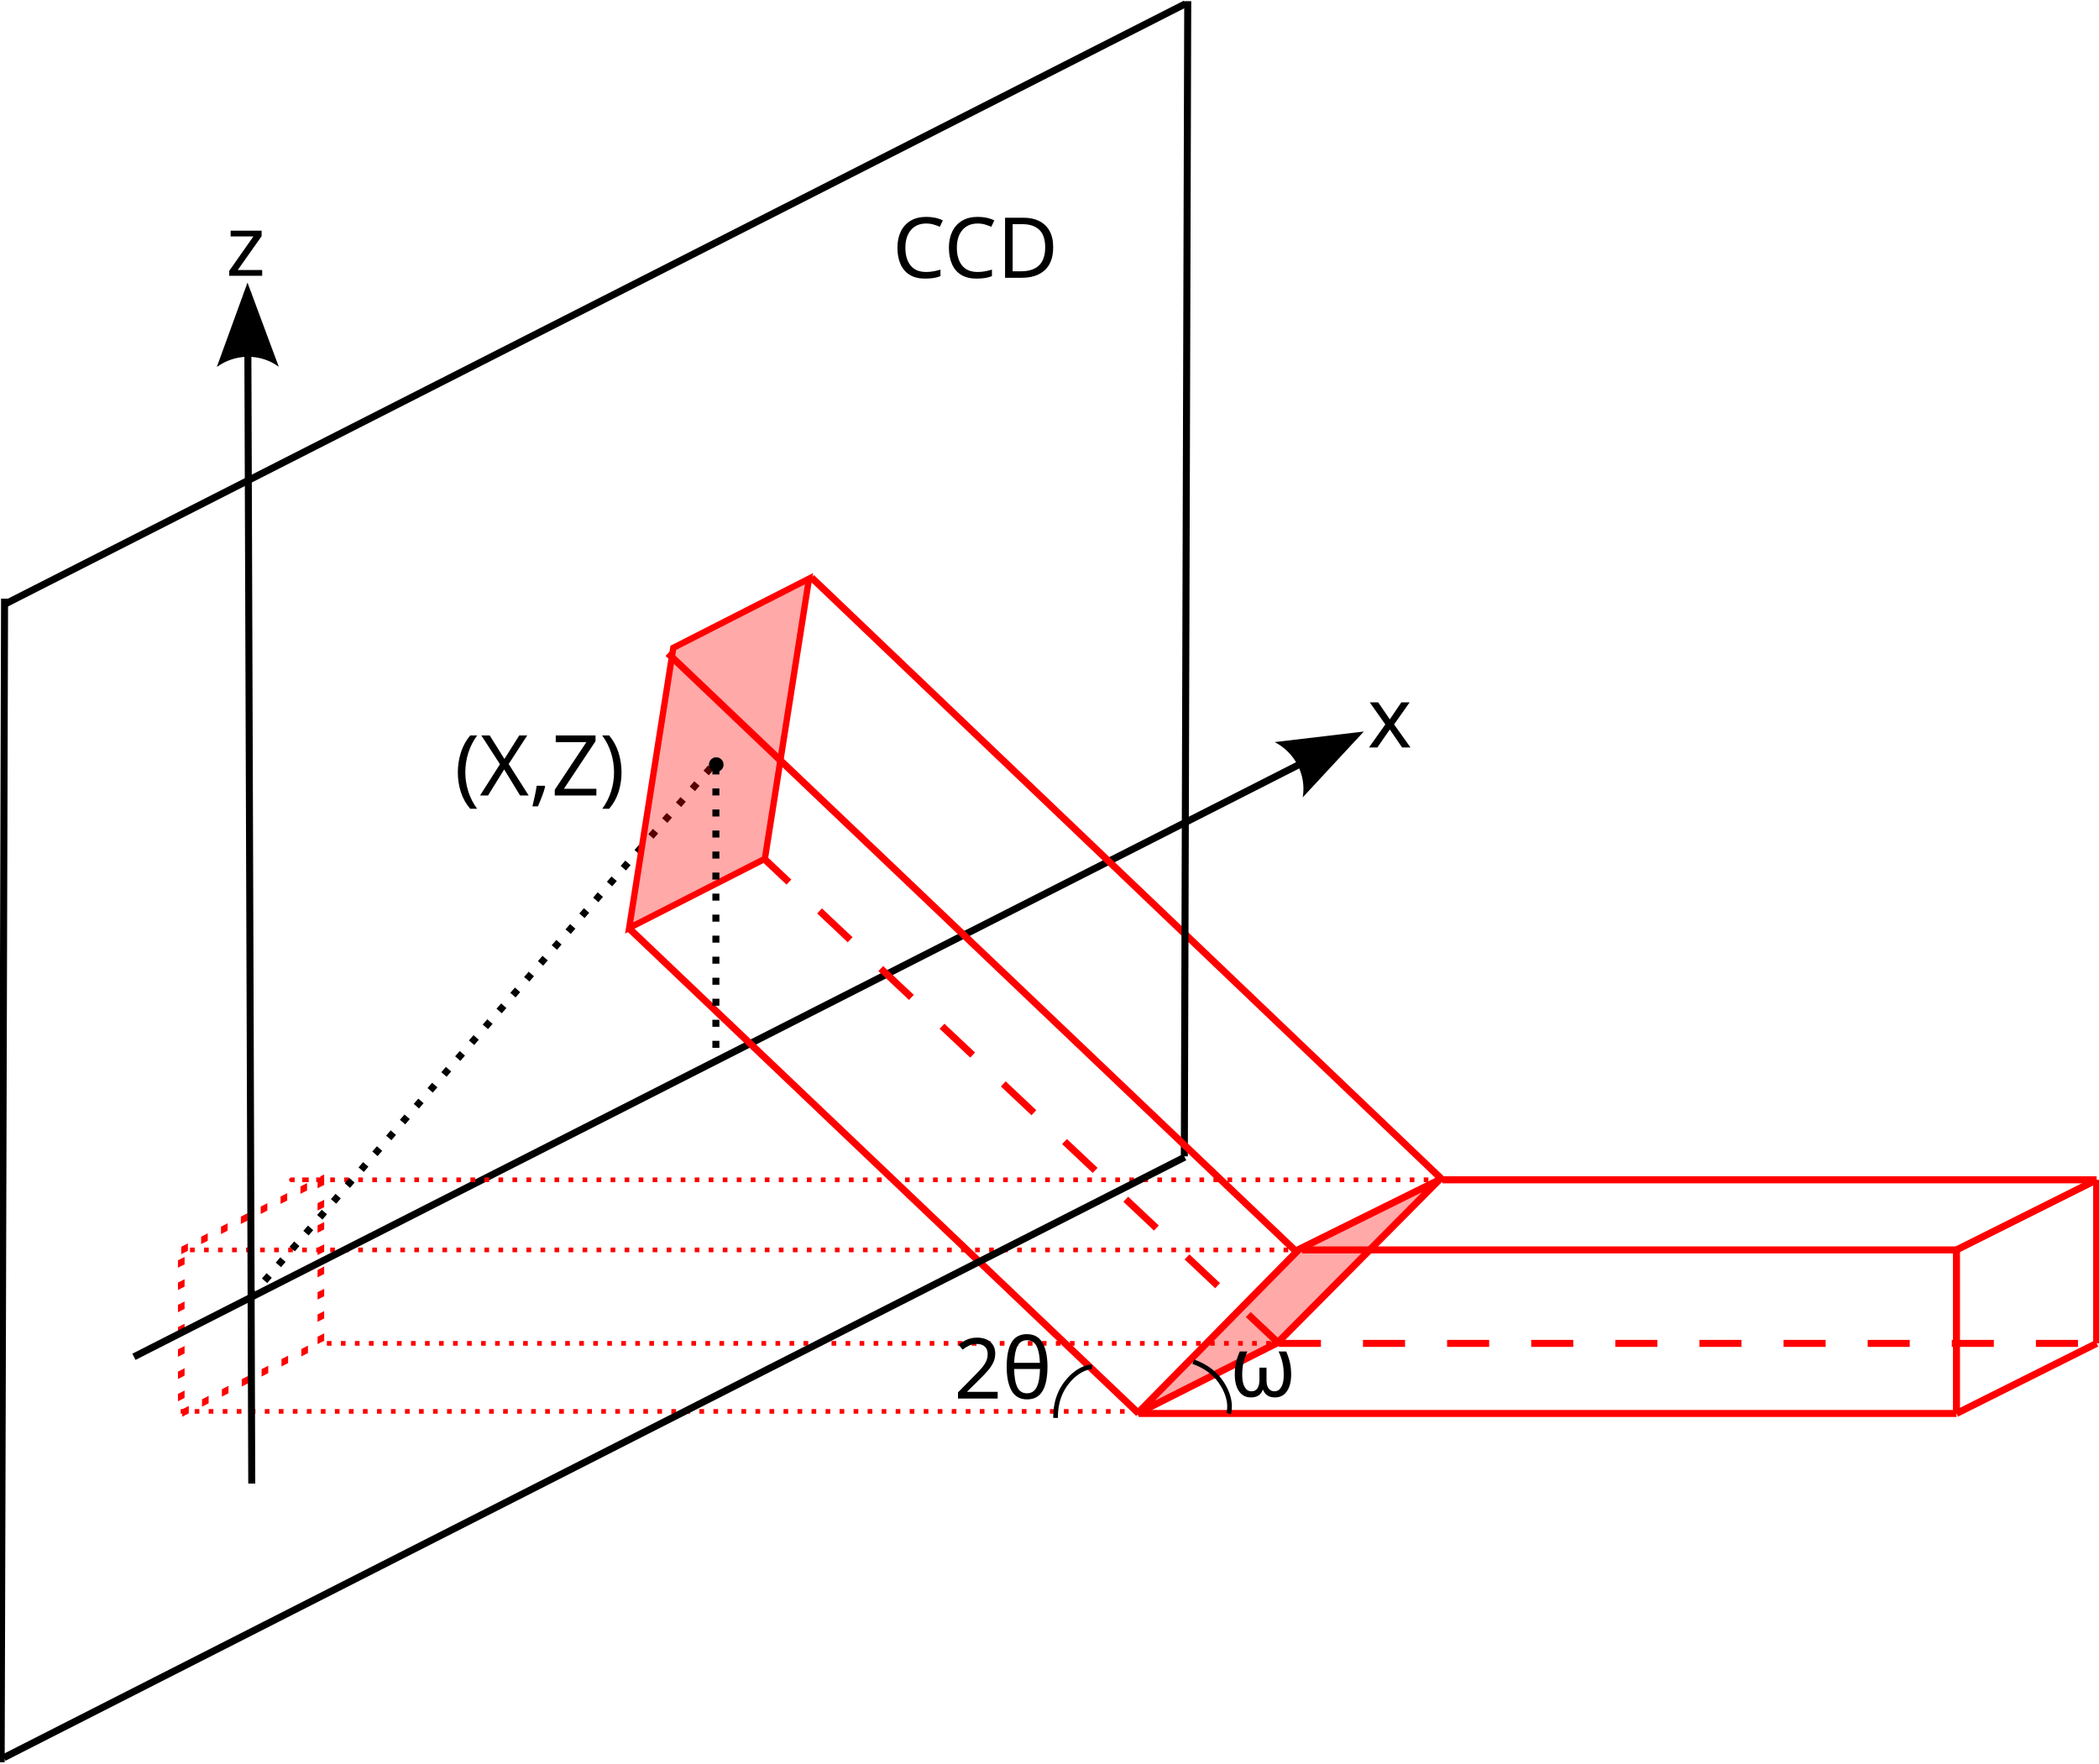
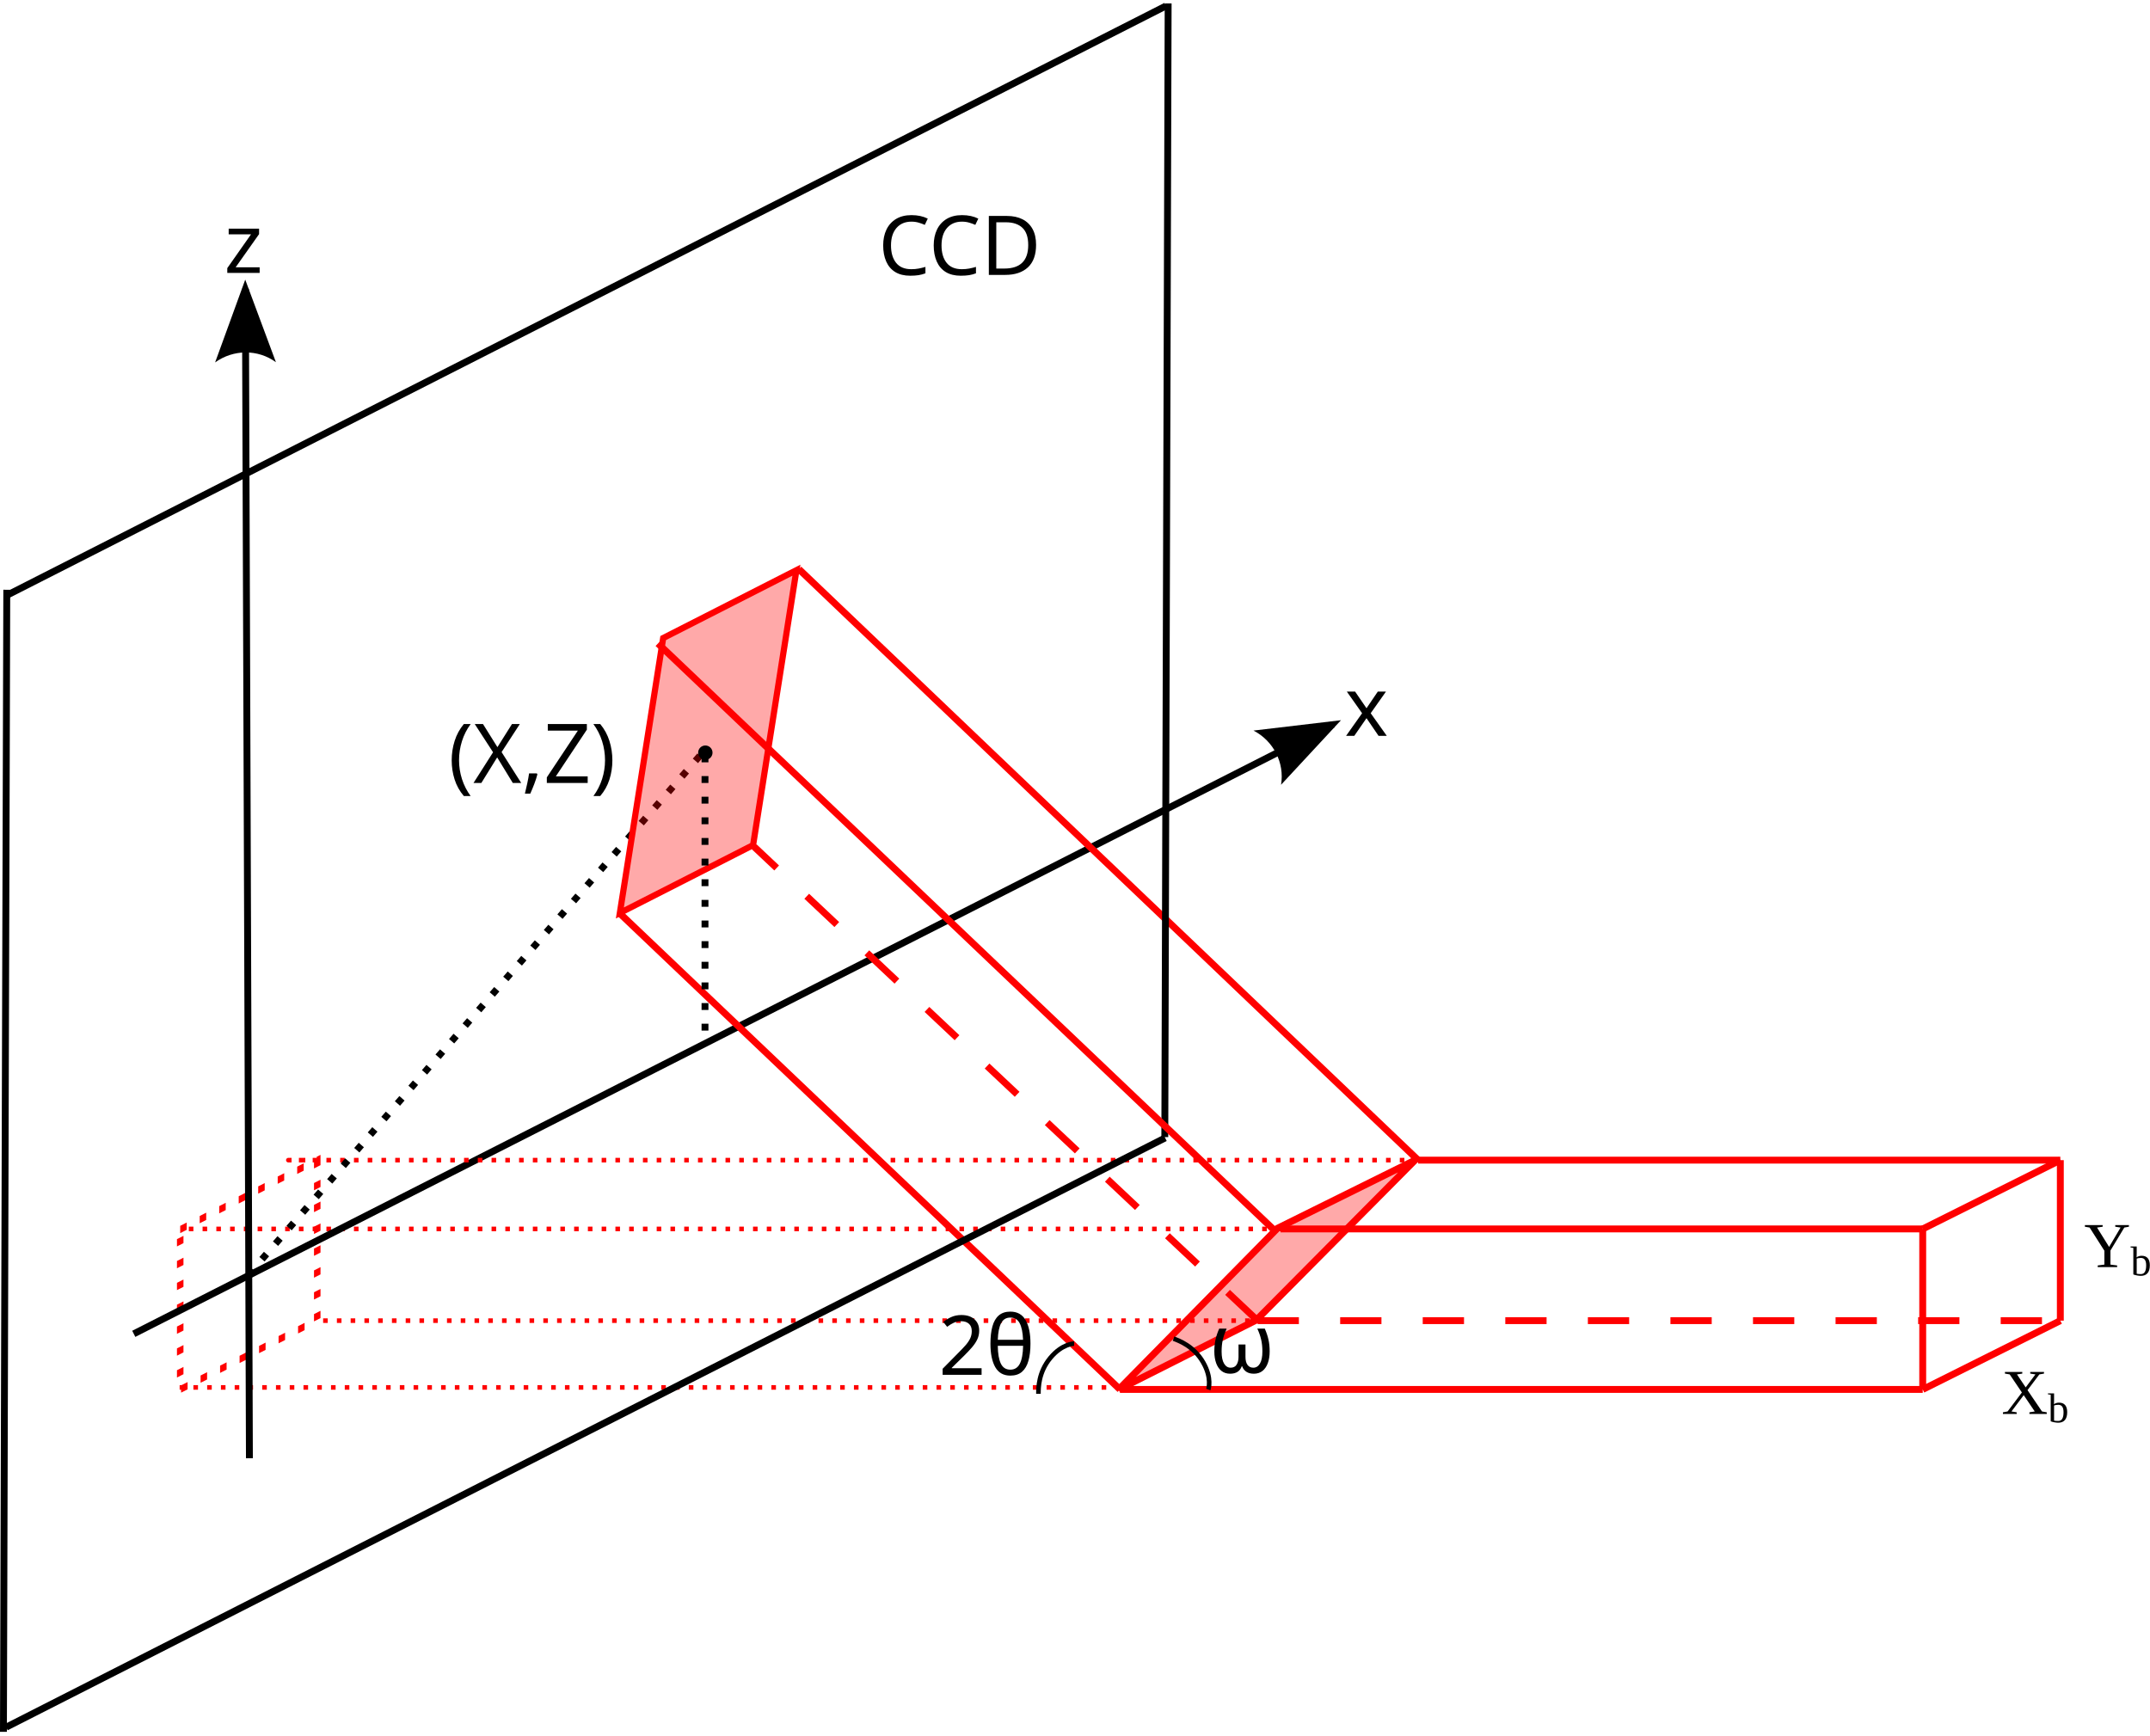
- <svg xmlns="http://www.w3.org/2000/svg" xmlns:ns1="http://www.openswatchbook.org/uri/2009/osb" width="898.326" height="754.737" id="svg2" version="1.1">
+ <svg xmlns="http://www.w3.org/2000/svg" xmlns:ns1="http://www.openswatchbook.org/uri/2009/osb" width="937.423" height="756.737" id="svg2" version="1.1">
  <defs id="defs4">
-     <marker orient="auto" refY="0.0" refX="0.0" id="Arrow2Lstart" style="overflow:visible">
-       <path id="path4415" style="font-size:12.0;fill-rule:evenodd;stroke-width:0.625;stroke-linejoin:round" d="M 8.719,4.034 L -2.207,0.016 L 8.719,-4.002 C 6.973,-1.63 6.983,1.616 8.719,4.034 z " transform="scale(1.1) translate(1,0)" />
+     <marker orient="auto" refY="0" refX="0" id="Arrow2Lstart" style="overflow:visible">
+       <path id="path4415" style="font-size:12px;fill-rule:evenodd;stroke-width:0.625;stroke-linejoin:round" d="M 8.719,4.034 -2.207,0.016 8.719,-4.002 c -1.745,2.372 -1.735,5.617 -6e-7,8.035 z" transform="matrix(1.1,0,0,1.1,1.1,0)" />
    </marker>
-     <marker orient="auto" refY="0.0" refX="0.0" id="Arrow2Lend" style="overflow:visible;">
-       <path id="path4418" style="font-size:12.0;fill-rule:evenodd;stroke-width:0.625;stroke-linejoin:round;" d="M 8.719,4.034 L -2.207,0.016 L 8.719,-4.002 C 6.973,-1.63 6.983,1.616 8.719,4.034 z " transform="scale(1.1) rotate(180) translate(1,0)" />
+     <marker orient="auto" refY="0" refX="0" id="Arrow2Lend" style="overflow:visible">
+       <path id="path4418" style="font-size:12px;fill-rule:evenodd;stroke-width:0.625;stroke-linejoin:round" d="M 8.719,4.034 -2.207,0.016 8.719,-4.002 c -1.745,2.372 -1.735,5.617 -6e-7,8.035 z" transform="matrix(-1.1,0,0,-1.1,-1.1,0)" />
    </marker>
    <linearGradient id="linearGradient7748" ns1:paint="solid">
      <stop style="stop-color:#ff0000;stop-opacity:1;" offset="0" id="stop7750" />
    </linearGradient>
    <marker orient="auto" refY="0" refX="0" id="Arrow1Lstart" style="overflow:visible">
      <path id="path4397" d="M 0,0 5,-5 -12.5,0 5,5 0,0 z" style="fill-rule:evenodd;stroke:#000000;stroke-width:1pt;marker-start:none" transform="matrix(0.8,0,0,0.8,10,0)" />
    </marker>
    <marker orient="auto" refY="0" refX="0" id="Arrow1Lend" style="overflow:visible">
      <path id="path4400" d="M 0,0 5,-5 -12.5,0 5,5 0,0 z" style="fill-rule:evenodd;stroke:#000000;stroke-width:1pt;marker-start:none" transform="matrix(-0.8,0,0,-0.8,-10,0)" />
    </marker>
    <marker orient="auto" refY="0" refX="0" id="Arrow1Lend-5" style="overflow:visible">
      <path id="path4400-4" d="M 0,0 5,-5 -12.5,0 5,5 0,0 z" style="fill-rule:evenodd;stroke:#000000;stroke-width:1pt;marker-start:none" transform="matrix(-0.8,0,0,-0.8,-10,0)" />
    </marker>
    <marker orient="auto" refY="0" refX="0" id="Arrow1Lstart-1" style="overflow:visible">
      <path id="path4397-2" d="M 0,0 5,-5 -12.5,0 5,5 0,0 z" style="fill-rule:evenodd;stroke:#000000;stroke-width:1pt;marker-start:none" transform="matrix(0.8,0,0,0.8,10,0)" />
    </marker>
    <marker orient="auto" refY="0" refX="0" id="Arrow1Lstart-3" style="overflow:visible">
      <path id="path4397-4" d="M 0,0 5,-5 -12.5,0 5,5 0,0 z" style="fill-rule:evenodd;stroke:#000000;stroke-width:1pt;marker-start:none" transform="matrix(0.8,0,0,0.8,10,0)" />
    </marker>
  </defs>
-   <g id="layer1" transform="translate(-172.674,-207.4298)">
-     <rect style="fill:none;stroke:#ff0000;stroke-width:3.176;stroke-linecap:butt;stroke-linejoin:miter;stroke-miterlimit:4;stroke-opacity:1;stroke-dasharray:3.176,6.352;stroke-dashoffset:0" id="rect3794" width="66.966" height="69.762" x="280.471" y="869.246" transform="matrix(0.8922478,-0.4515461,0,1,0,0)" />
-     <path style="fill:none;stroke:#ff0000;stroke-width:2;stroke-linecap:butt;stroke-linejoin:miter;stroke-miterlimit:4;stroke-opacity:1;stroke-dasharray:2,4;stroke-dashoffset:0" d="m 716.565,782.362 c -406.565,0 -406.565,0 -406.565,0" id="path3798" />
-     <path style="fill:none;stroke:#ff0000;stroke-width:2;stroke-linecap:butt;stroke-linejoin:miter;stroke-miterlimit:4;stroke-opacity:1;stroke-dasharray:2,4;stroke-dashoffset:0" d="m 660,811.478 c -410.096,0 -410.096,0 -410.096,0" id="path3798-7" />
-     <path style="fill:none;stroke:#ff0000;stroke-width:2;stroke-linecap:butt;stroke-linejoin:miter;stroke-miterlimit:4;stroke-opacity:1;stroke-dasharray:2,4;stroke-dashoffset:0" d="m 730,742.362 c -480,0 -480,0 -480,0" id="path3798-7-9" />
+   <g id="layer1" transform="translate(-171.674,-206.4298)">
+     <rect style="fill:none;stroke:#ff0000;stroke-width:3.176;stroke-linecap:butt;stroke-linejoin:miter;stroke-miterlimit:4;stroke-opacity:1;stroke-dasharray:3.176, 6.352;stroke-dashoffset:0" id="rect3794" width="66.966" height="69.762" x="280.471" y="869.246" transform="matrix(0.8922478,-0.4515461,0,1,0,0)" />
+     <path style="fill:none;stroke:#ff0000;stroke-width:2;stroke-linecap:butt;stroke-linejoin:miter;stroke-miterlimit:4;stroke-opacity:1;stroke-dasharray:2, 4;stroke-dashoffset:0" d="m 716.565,782.362 c -406.565,0 -406.565,0 -406.565,0" id="path3798" />
+     <path style="fill:none;stroke:#ff0000;stroke-width:2;stroke-linecap:butt;stroke-linejoin:miter;stroke-miterlimit:4;stroke-opacity:1;stroke-dasharray:2, 4;stroke-dashoffset:0" d="m 660,811.478 c -410.096,0 -410.096,0 -410.096,0" id="path3798-7" />
+     <path style="fill:none;stroke:#ff0000;stroke-width:2;stroke-linecap:butt;stroke-linejoin:miter;stroke-miterlimit:4;stroke-opacity:1;stroke-dasharray:2, 4;stroke-dashoffset:0" d="m 730,742.362 c -480,0 -480,0 -480,0" id="path3798-7-9" />
    <g id="g15646">
      <path id="path4024" d="m 230,788.107 c 522.835,-265.745 522.835,-265.745 522.835,-265.745" style="fill:none;stroke:#000000;stroke-width:3;stroke-linecap:butt;stroke-linejoin:miter;stroke-miterlimit:4;stroke-opacity:1;stroke-dasharray:none;marker-end:url(#Arrow2Lend)" />
-       <path id="path4026" d="m 278.666,332.362 c 1.754,510 1.754,510 1.754,510" style="fill:none;stroke:#000000;stroke-width:3;stroke-linecap:butt;stroke-linejoin:miter;stroke-opacity:1;marker-start:url(#Arrow2Lstart);marker-end:none;stroke-miterlimit:4;stroke-dasharray:none" />
+       <path id="path4026" d="m 278.666,332.362 c 1.754,510 1.754,510 1.754,510" style="fill:none;stroke:#000000;stroke-width:3;stroke-linecap:butt;stroke-linejoin:miter;stroke-miterlimit:4;stroke-opacity:1;stroke-dasharray:none;marker-start:url(#Arrow2Lstart);marker-end:none" />
    </g>
-     <path style="fill:none;stroke:#ff0000;stroke-width:2;stroke-linecap:butt;stroke-linejoin:miter;stroke-miterlimit:4;stroke-opacity:1;stroke-dasharray:2,4;stroke-dashoffset:0" d="m 790,712.362 c -614.374,0 -480.395,0 -480,0" id="path3798-7-9-1" />
+     <path style="fill:none;stroke:#ff0000;stroke-width:2;stroke-linecap:butt;stroke-linejoin:miter;stroke-miterlimit:4;stroke-opacity:1;stroke-dasharray:2, 4;stroke-dashoffset:0" d="m 790,712.362 c -614.374,0 -480.395,0 -480,0" id="path3798-7-9-1" />
    <g id="g6212" transform="translate(-217.1717,118.1818)" style="stroke:#ff0000;stroke-width:1;stroke-miterlimit:4;stroke-opacity:1;stroke-dasharray:none">
      <path style="fill:#ff0000;fill-opacity:0.337;stroke:#ff0000;stroke-width:3;stroke-linecap:butt;stroke-linejoin:miter;stroke-miterlimit:4;stroke-opacity:1;stroke-dasharray:none" d="m 659.459,504.094 c 69.189,-70.27 69.189,-70.27 69.189,-70.27 l 60,-29.73 -69.189,69.73 z" id="path7755" transform="translate(217.1717,190.0859)" />
    </g>
    <path style="fill:none;stroke:#ff0000;stroke-width:3;stroke-linecap:butt;stroke-linejoin:miter;stroke-miterlimit:4;stroke-opacity:1;stroke-dasharray:none;stroke-dashoffset:0" d="M 660.001,812.363 C 441.896,604.732 441.896,604.732 441.896,604.732" id="path3934-51-4" />
-     <path style="fill:none;stroke:#ff0000;stroke-width:3;stroke-linecap:butt;stroke-linejoin:miter;stroke-miterlimit:4;stroke-opacity:1;stroke-dasharray:18,18;stroke-dashoffset:0" d="M 720,782.362 C 500.474,575.68 500.474,575.68 500.474,575.68" id="path3934-51-4-5" />
+     <path style="fill:none;stroke:#ff0000;stroke-width:3;stroke-linecap:butt;stroke-linejoin:miter;stroke-miterlimit:4;stroke-opacity:1;stroke-dasharray:18, 18;stroke-dashoffset:0" d="M 720,782.362 C 500.474,575.68 500.474,575.68 500.474,575.68" id="path3934-51-4-5" />
    <path style="fill:none;stroke:#ff0000;stroke-width:3;stroke-linecap:butt;stroke-linejoin:miter;stroke-miterlimit:4;stroke-opacity:1;stroke-dasharray:none;stroke-dashoffset:0" d="M 790,712.362 C 768.734,692.063 749.144,673.363 731.096,656.136 520,454.635 520,454.635 520,454.635" id="path3934-51-4-6" />
-     <path style="fill:none;stroke:#000000;stroke-width:3;stroke-linecap:butt;stroke-linejoin:miter;stroke-miterlimit:4;stroke-opacity:1;stroke-dasharray:3,6;stroke-dashoffset:0" d="m 280,762.362 c 200,-230 200,-230 200,-230" id="path4316" />
+     <path style="fill:none;stroke:#000000;stroke-width:3;stroke-linecap:butt;stroke-linejoin:miter;stroke-miterlimit:4;stroke-opacity:1;stroke-dasharray:3, 6;stroke-dashoffset:0" d="m 280,762.362 c 200,-230 200,-230 200,-230" id="path4316" />
    <path style="fill:none;stroke:#ff0000;stroke-width:3;stroke-linecap:butt;stroke-linejoin:miter;stroke-miterlimit:4;stroke-opacity:1;stroke-dasharray:none" d="m 660,504.094 c 350,0 350,0 350,0" id="path4318" transform="translate(0,308.2677)" />
-     <path style="fill:none;stroke:#ff0000;stroke-width:3;stroke-linecap:butt;stroke-linejoin:miter;stroke-miterlimit:4;stroke-opacity:1;stroke-dasharray:18,18;stroke-dashoffset:0" d="m 720,782.362 c 350,0 350,0 350,0" id="path4318-8" />
+     <path style="fill:none;stroke:#ff0000;stroke-width:3;stroke-linecap:butt;stroke-linejoin:miter;stroke-miterlimit:4;stroke-opacity:1;stroke-dasharray:18, 18;stroke-dashoffset:0" d="m 720,782.362 c 350,0 350,0 350,0" id="path4318-8" />
    <path style="fill:none;stroke:#ff0000;stroke-width:3;stroke-linecap:butt;stroke-linejoin:miter;stroke-miterlimit:4;stroke-opacity:1;stroke-dasharray:none" d="m 730,742.362 c 280,0 280,0 280,0" id="path4318-9" />
    <path style="fill:none;stroke:#ff0000;stroke-width:3;stroke-linecap:butt;stroke-linejoin:miter;stroke-miterlimit:4;stroke-opacity:1;stroke-dasharray:none" d="m 790,712.362 c 280,0 280,0 280,0" id="path4318-2" />
    <path style="fill:none;stroke:#ff0000;stroke-width:3;stroke-linecap:butt;stroke-linejoin:miter;stroke-miterlimit:4;stroke-opacity:1;stroke-dasharray:none" d="m 1010,742.362 c 60,-30 60,-30 60,-30" id="path4352" />
    <path style="fill:none;stroke:#ff0000;stroke-width:3;stroke-linecap:butt;stroke-linejoin:miter;stroke-miterlimit:4;stroke-opacity:1;stroke-dasharray:none" d="m 1010,812.362 c 60,-30 60,-30 60,-30" id="path4352-7" />
    <path style="fill:none;stroke:#ff0000;stroke-width:3;stroke-linecap:butt;stroke-linejoin:miter;stroke-miterlimit:4;stroke-opacity:1;stroke-dasharray:none" d="m 1010,434.094 c 0,70 0,70 0,70" id="path4372" transform="translate(0,308.2677)" />
    <path style="fill:none;stroke:#ff0000;stroke-width:3;stroke-linecap:butt;stroke-linejoin:miter;stroke-miterlimit:4;stroke-opacity:1;stroke-dasharray:none" d="m 1070,712.362 c 0,70 0,70 0,70" id="path4372-9" />
-     <path style="fill:none;stroke:#000000;stroke-width:2;stroke-linecap:butt;stroke-linejoin:miter;stroke-opacity:1;stroke-miterlimit:4;stroke-dasharray:none" d="m 624.444,814.267 c -5.2e-4,-2.593 0,-9.388 5.185,-15.646 5.185,-6.258 10.37,-6.258 10.37,-6.258" id="path5574" />
+     <path style="fill:none;stroke:#000000;stroke-width:2;stroke-linecap:butt;stroke-linejoin:miter;stroke-miterlimit:4;stroke-opacity:1;stroke-dasharray:none" d="m 624.444,814.267 c -5.2e-4,-2.593 0,-9.388 5.185,-15.646 5.185,-6.258 10.37,-6.258 10.37,-6.258" id="path5574" />
    <rect style="fill:#ff0000;fill-opacity:0.337;stroke:#ff0000;stroke-width:3.334;stroke-linecap:butt;stroke-linejoin:miter;stroke-miterlimit:4;stroke-opacity:1;stroke-dasharray:none;stroke-dashoffset:0" id="rect6224" width="65.196" height="121.373" x="655.505" y="791.883" transform="matrix(0.8910381,-0.4539286,-0.1556437,0.9878132,0,0)" />
-     <path style="fill:none;stroke:#000000;stroke-width:3;stroke-linecap:butt;stroke-linejoin:miter;stroke-miterlimit:4;stroke-opacity:1;stroke-dasharray:3,6;stroke-dashoffset:0" d="m 479.059,535.871 c 0,123.985 0,123.169 0,123.169" id="path7759" />
-     <path style="fill:none;stroke:#000000;stroke-width:2;stroke-linecap:butt;stroke-linejoin:miter;stroke-opacity:1;stroke-miterlimit:4;stroke-dasharray:none" d="m 683.352,790.206 c 2.432,0.899 8.805,3.256 12.877,10.29 4.072,7.034 2.273,11.897 2.273,11.897" id="path5574-3" />
+     <path style="fill:none;stroke:#000000;stroke-width:3;stroke-linecap:butt;stroke-linejoin:miter;stroke-miterlimit:4;stroke-opacity:1;stroke-dasharray:3, 6;stroke-dashoffset:0" d="m 479.059,535.871 c 0,123.985 0,123.169 0,123.169" id="path7759" />
+     <path style="fill:none;stroke:#000000;stroke-width:2;stroke-linecap:butt;stroke-linejoin:miter;stroke-miterlimit:4;stroke-opacity:1;stroke-dasharray:none" d="m 683.352,790.206 c 2.432,0.899 8.805,3.256 12.877,10.29 4.072,7.034 2.273,11.897 2.273,11.897" id="path5574-3" />
    <text xml:space="preserve" style="font-size:36px;font-style:normal;font-weight:normal;line-height:125%;letter-spacing:0px;word-spacing:0px;fill:#000000;fill-opacity:1;stroke:none;font-family:Sans" x="757.936" y="527.327" id="text7779">
      <tspan id="tspan7781" x="757.936" y="527.327">x</tspan>
    </text>
    <text xml:space="preserve" style="font-size:36px;font-style:normal;font-weight:normal;line-height:125%;letter-spacing:0px;word-spacing:0px;fill:#000000;fill-opacity:1;stroke:none;font-family:Sans" x="269.366" y="325.453" id="text7783">
      <tspan id="tspan7785" x="269.366" y="325.453">z</tspan>
    </text>
    <path style="fill:#000000;fill-opacity:1;stroke:none" id="path7787" d="m 156.919,280.88 c 0,14.054 -11.393,25.446 -25.446,25.446 -14.054,0 -25.446,-11.393 -25.446,-25.446 0,-14.054 11.393,-25.446 25.446,-25.446 14.054,0 25.446,11.393 25.446,25.446 z" transform="matrix(0.1230578,0,0,0.1230578,463.032,500.0967)" />
    <g id="g15640">
      <path id="path4024-3" d="M 174.656,466.035 C 680,209.051 680,209.051 680,209.051" style="fill:none;stroke:#000000;stroke-width:3;stroke-linecap:butt;stroke-linejoin:miter;stroke-miterlimit:4;stroke-opacity:1;stroke-dasharray:none;marker-end:none" />
      <path id="path4026-1" d="m 680.999,207.93 c -1.456,494.392 -1.456,494.392 -1.456,494.392" style="fill:none;stroke:#000000;stroke-width:3;stroke-linecap:butt;stroke-linejoin:miter;stroke-miterlimit:4;stroke-opacity:1;stroke-dasharray:none;marker-start:none;marker-end:none" />
      <path id="path4024-3-8" d="M 174.348,959.649 C 679.692,702.665 679.692,702.665 679.692,702.665" style="fill:none;stroke:#000000;stroke-width:3;stroke-linecap:butt;stroke-linejoin:miter;stroke-miterlimit:4;stroke-opacity:1;stroke-dasharray:none;marker-end:none" />
      <path id="path4026-1-6" d="m 174.63,463.624 c -1.456,498.042 -1.456,498.042 -1.456,498.042" style="fill:none;stroke:#000000;stroke-width:3;stroke-linecap:butt;stroke-linejoin:miter;stroke-miterlimit:4;stroke-opacity:1;stroke-dasharray:none;marker-start:none;marker-end:none" />
    </g>
    <text xml:space="preserve" style="font-size:36px;font-style:normal;font-weight:normal;line-height:125%;letter-spacing:0px;word-spacing:0px;fill:#000000;fill-opacity:1;stroke:none;font-family:Sans" x="381.876" y="118.878" id="text7843" transform="translate(172.674,207.4298)">
      <tspan id="tspan7845" x="381.876" y="118.878">CCD</tspan>
    </text>
    <text xml:space="preserve" style="font-size:36px;font-style:normal;font-weight:normal;line-height:125%;letter-spacing:0px;word-spacing:0px;fill:#000000;fill-opacity:1;stroke:none;font-family:Sans" x="580.939" y="805.968" id="text7847">
      <tspan id="tspan7849" x="580.939" y="805.968">2θ</tspan>
    </text>
    <text xml:space="preserve" style="font-size:36px;font-style:normal;font-weight:normal;line-height:125%;letter-spacing:0px;word-spacing:0px;fill:#000000;fill-opacity:1;stroke:none;font-family:Sans" x="699.12" y="805.142" id="text7851">
      <tspan id="tspan7853" x="699.12" y="805.142">ω</tspan>
    </text>
    <text xml:space="preserve" style="font-size:36px;font-style:normal;font-weight:normal;line-height:125%;letter-spacing:0px;word-spacing:0px;fill:#000000;fill-opacity:1;stroke:none;font-family:Sans" x="367.18" y="547.881" id="text7855">
      <tspan id="tspan7857" x="367.18" y="547.881">(X,Z)</tspan>
    </text>
    <path style="fill:none;stroke:#ff0000;stroke-width:3;stroke-linecap:butt;stroke-linejoin:miter;stroke-miterlimit:4;stroke-opacity:1;stroke-dasharray:none;stroke-dashoffset:0" d="M 727.079,742.726 C 458.548,487.057 458.548,487.057 458.548,487.057" id="path3934-51-4-1" />
+     <text xml:space="preserve" style="font-size:28px;font-style:normal;font-variant:normal;font-weight:normal;font-stretch:normal;text-align:start;line-height:125%;letter-spacing:0px;word-spacing:0px;writing-mode:lr-tb;text-anchor:start;fill:#000000;fill-opacity:1;stroke:none;font-family:Times New Roman;-inkscape-font-specification:'Times New Roman,'" x="1044.365" y="823.056" id="text3044">
+       <tspan id="tspan3046" x="1044.365" y="823.056">X<tspan style="font-size:65.001%;baseline-shift:sub" id="tspan3048">b</tspan>
+       </tspan>
+     </text>
+     <text xml:space="preserve" style="font-size:28px;font-style:normal;font-variant:normal;font-weight:normal;font-stretch:normal;text-align:start;line-height:125%;letter-spacing:0px;word-spacing:0px;writing-mode:lr-tb;text-anchor:start;fill:#000000;fill-opacity:1;stroke:none;font-family:Times New Roman;-inkscape-font-specification:'Times New Roman,'" x="1080.393" y="759.005" id="text3050">
+       <tspan id="tspan3052" x="1080.393" y="759.005">Y<tspan style="font-size:65.001%;baseline-shift:sub" id="tspan3054">b</tspan>
+       </tspan>
+     </text>
  </g>
</svg>
